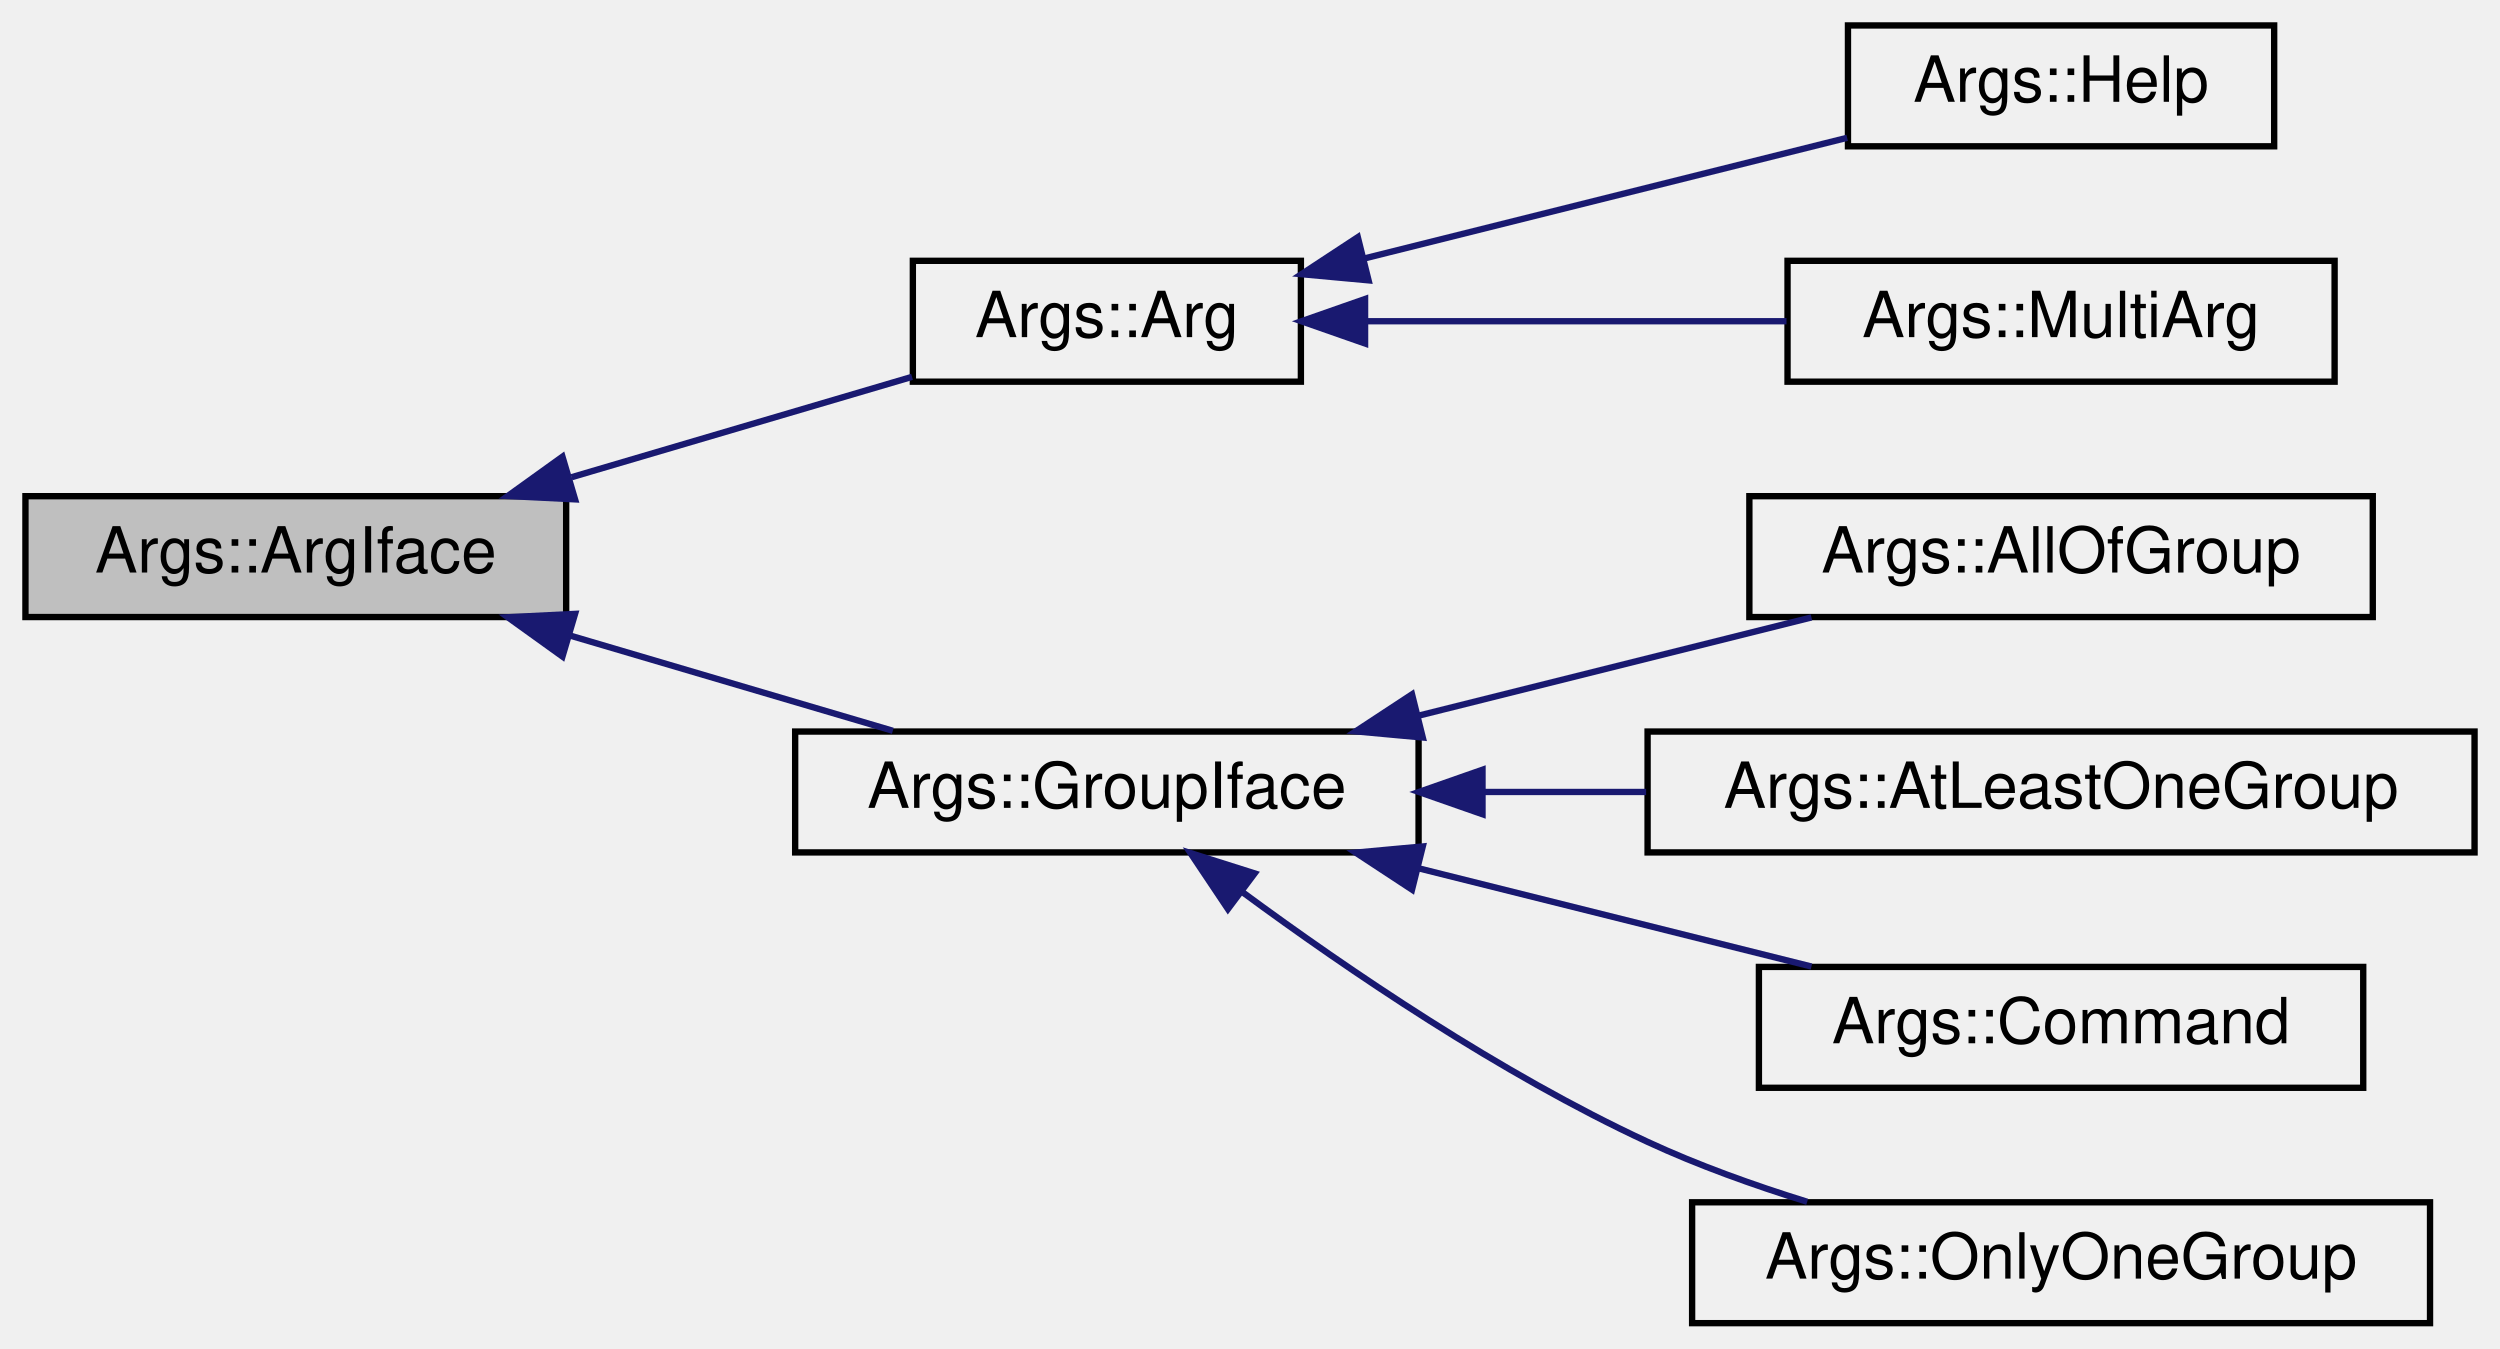
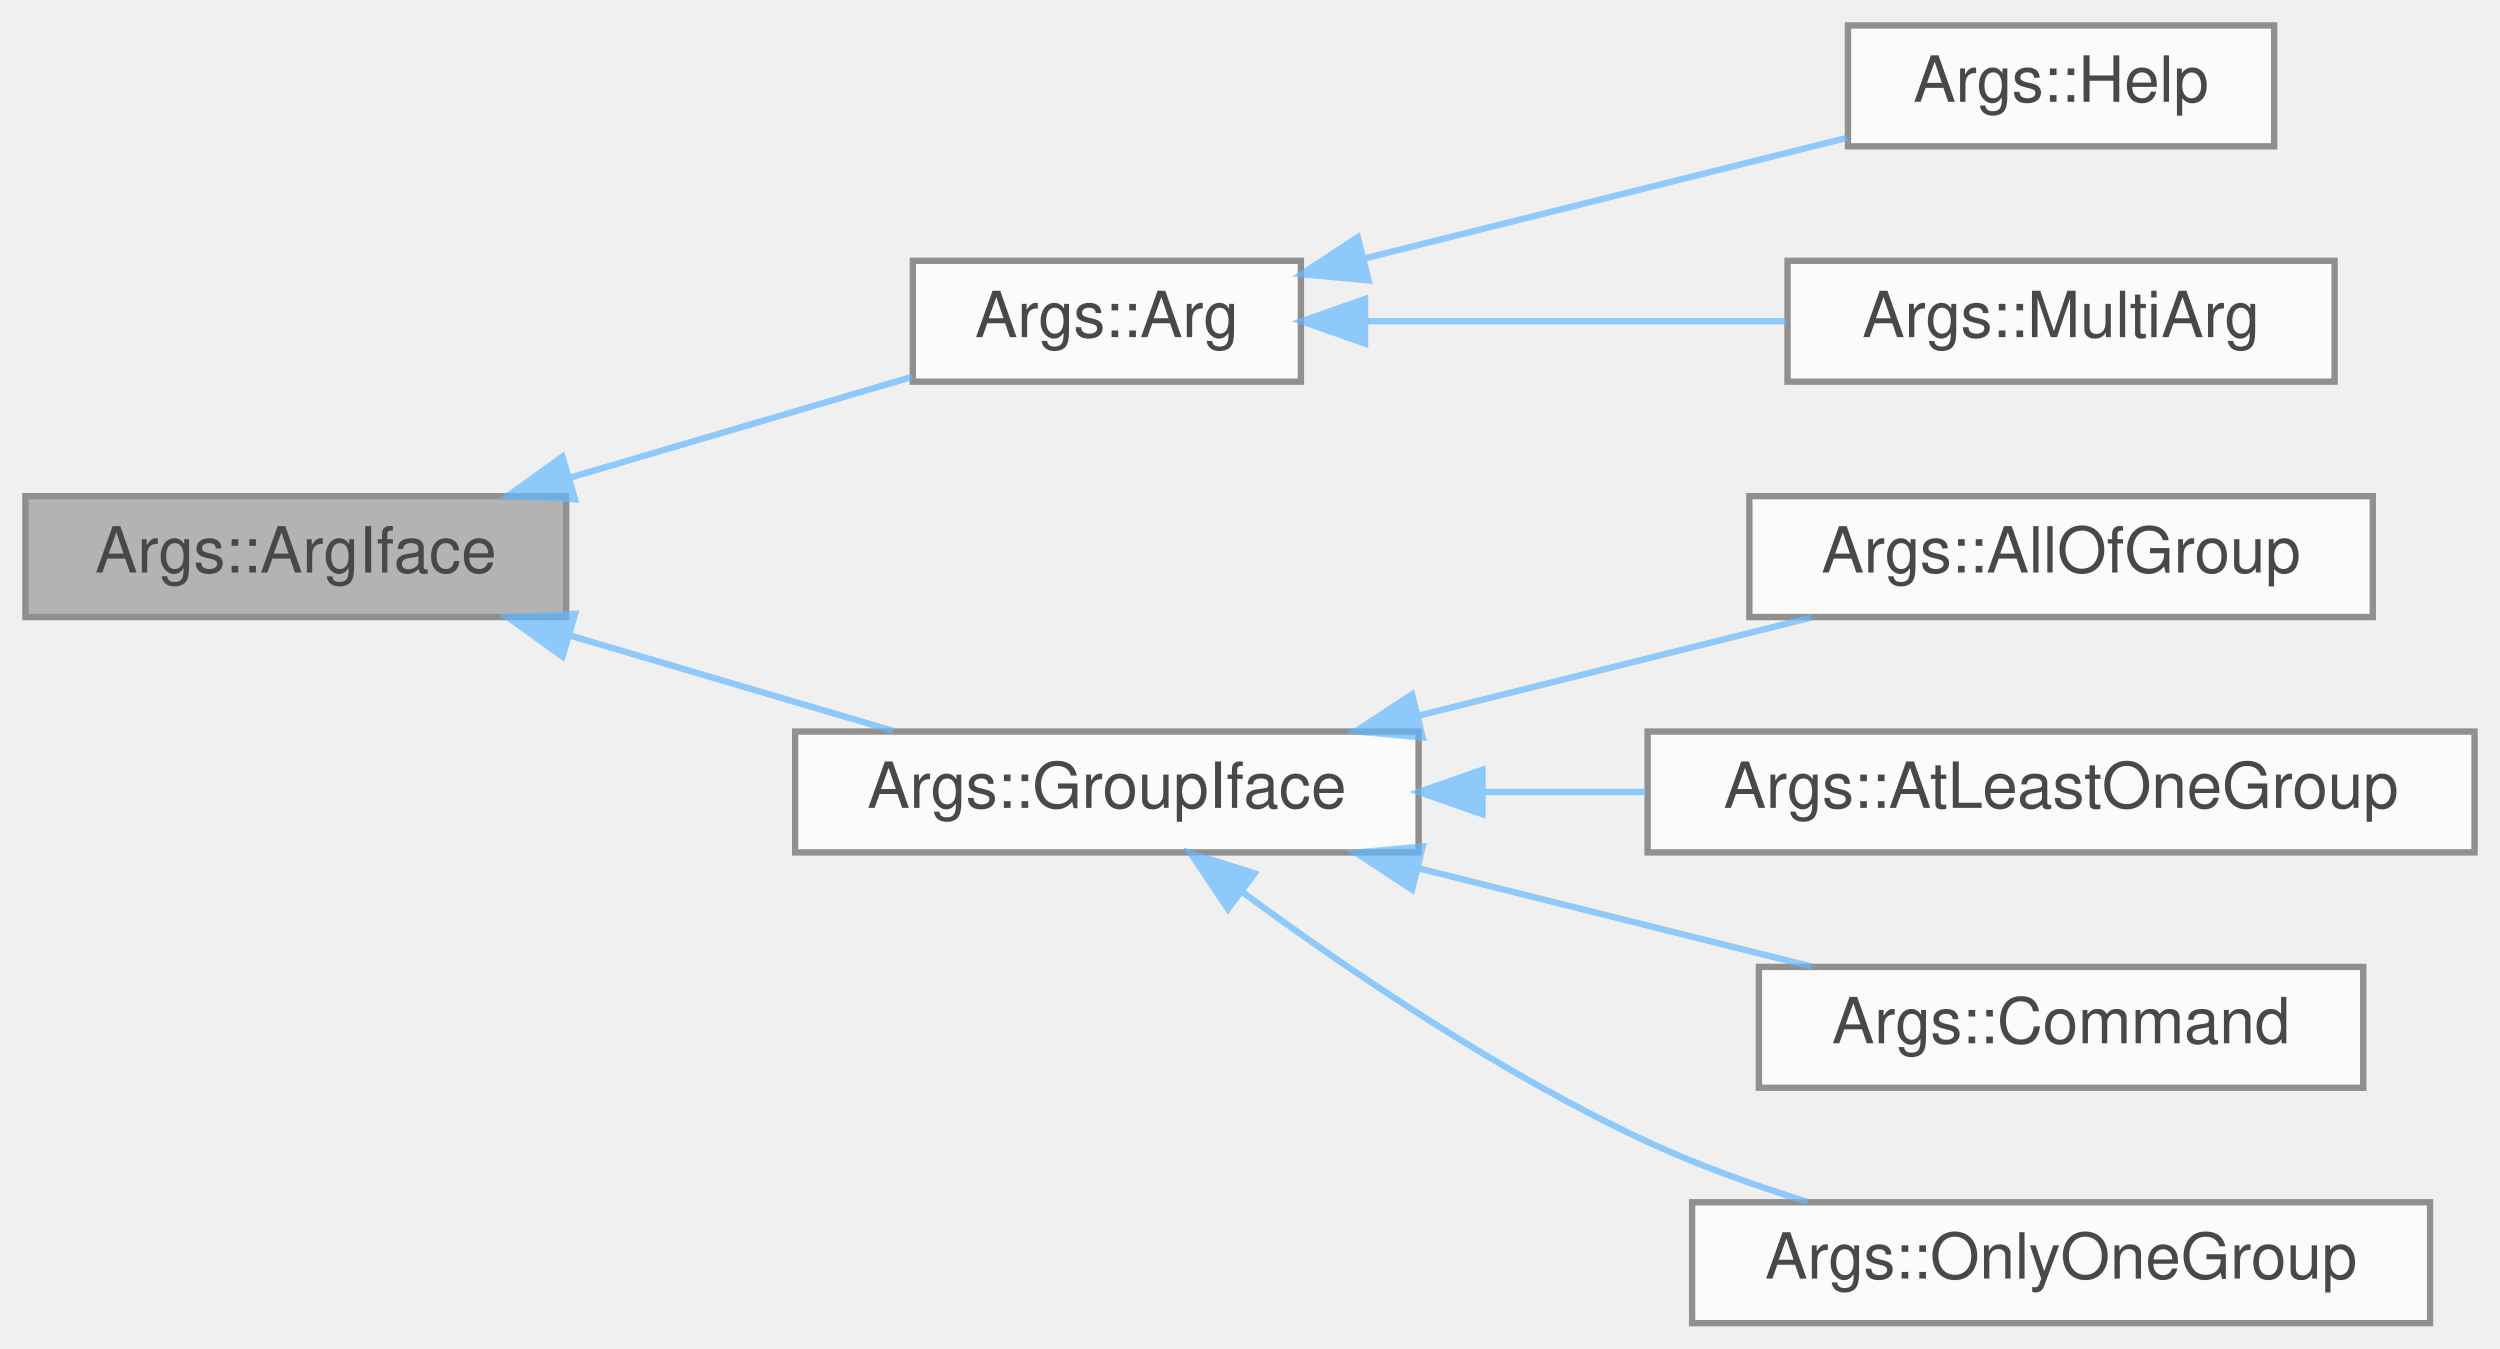
<svg xmlns="http://www.w3.org/2000/svg" xmlns:xlink="http://www.w3.org/1999/xlink" width="393pt" height="212pt" viewBox="0.00 0.00 393.00 212.00">
-   <g id="graph0" class="graph" transform="scale(1 1) rotate(0) translate(4 208)">
-     <g id="node1" class="node">
-       <g id="a_node1">
-         <a xlink:title="Interface for arguments.">
-           <polygon fill="#bfbfbf" stroke="black" points="85,-130 0,-130 0,-111 85,-111 85,-130" />
-           <text text-anchor="middle" x="42.5" y="-118" font-family="Helvetica,sans-Serif" font-size="10.00">Args::ArgIface</text>
-         </a>
+   <svg id="main" version="1.1" xml:space="preserve">
+     <style type="text/css">
+ .node, .edge {opacity: 0.7;}
+ .node.selected, .edge.selected {opacity: 1;}
+ .edge:hover path { stroke: red; }
+ .edge:hover polygon { stroke: red; fill: red; }
+ </style>
+     <svg id="graph" class="graph">
+       <g id="graph0" class="graph" transform="scale(1 1) rotate(0) translate(4 208)">
+         <g id="Node000001" class="node">
+           <g id="a_Node000001">
+             <a xlink:title="Interface for arguments.">
+               <polygon fill="#999999" stroke="#666666" points="85,-130 0,-130 0,-111 85,-111 85,-130" />
+               <text text-anchor="middle" x="42.5" y="-118" font-family="Helvetica,sans-Serif" font-size="10.00">Args::ArgIface</text>
+             </a>
+           </g>
+         </g>
+         <g id="Node000002" class="node">
+           <g id="a_Node000002">
+             <a xlink:href="class_args_1_1_arg.html" target="_top" xlink:title="Argument with one value that can be present only once in the command line.">
+               <polygon fill="white" stroke="#666666" points="200.5,-167 139.5,-167 139.5,-148 200.5,-148 200.5,-167" />
+               <text text-anchor="middle" x="170" y="-155" font-family="Helvetica,sans-Serif" font-size="10.00">Args::Arg</text>
+             </a>
+           </g>
+         </g>
+         <g id="edge1_Node000001_Node000002" class="edge">
+           <g id="a_edge1_Node000001_Node000002">
+             <a xlink:title=" ">
+               <path fill="none" stroke="#63b8ff" d="M85.84,-132.98C103.42,-138.17 123.4,-144.06 139.37,-148.76" />
+               <polygon fill="#63b8ff" stroke="#63b8ff" points="86.4,-129.5 75.82,-130.03 84.42,-136.21 86.4,-129.5" />
+             </a>
+           </g>
+         </g>
+         <g id="Node000005" class="node">
+           <g id="a_Node000005">
+             <a xlink:href="class_args_1_1_group_iface.html" target="_top" xlink:title="Interface for the groups.">
+               <polygon fill="white" stroke="#666666" points="219,-93 121,-93 121,-74 219,-74 219,-93" />
+               <text text-anchor="middle" x="170" y="-81" font-family="Helvetica,sans-Serif" font-size="10.00">Args::GroupIface</text>
+             </a>
+           </g>
+         </g>
+         <g id="edge4_Node000001_Node000005" class="edge">
+           <g id="a_edge4_Node000001_Node000005">
+             <a xlink:title=" ">
+               <path fill="none" stroke="#63b8ff" d="M85.78,-108.04C102.28,-103.17 120.91,-97.68 136.35,-93.12" />
+               <polygon fill="#63b8ff" stroke="#63b8ff" points="84.42,-104.79 75.82,-110.97 86.4,-111.5 84.42,-104.79" />
+             </a>
+           </g>
+         </g>
+         <g id="Node000003" class="node">
+           <g id="a_Node000003">
+             <a xlink:href="class_args_1_1_help.html" target="_top" xlink:title="Help argument.">
+               <polygon fill="white" stroke="#666666" points="353.5,-204 286.5,-204 286.5,-185 353.5,-185 353.5,-204" />
+               <text text-anchor="middle" x="320" y="-192" font-family="Helvetica,sans-Serif" font-size="10.00">Args::Help</text>
+             </a>
+           </g>
+         </g>
+         <g id="edge2_Node000002_Node000003" class="edge">
+           <g id="a_edge2_Node000002_Node000003">
+             <a xlink:title=" ">
+               <path fill="none" stroke="#63b8ff" d="M210.35,-167.34C234.08,-173.27 263.96,-180.74 286.37,-186.34" />
+               <polygon fill="#63b8ff" stroke="#63b8ff" points="211.14,-163.93 200.59,-164.9 209.45,-170.72 211.14,-163.93" />
+             </a>
+           </g>
+         </g>
+         <g id="Node000004" class="node">
+           <g id="a_Node000004">
+             <a xlink:href="class_args_1_1_multi_arg.html" target="_top" xlink:title="MultiArg is a class that presents argument in the command line taht can be presented more than once o...">
+               <polygon fill="white" stroke="#666666" points="363,-167 277,-167 277,-148 363,-148 363,-167" />
+               <text text-anchor="middle" x="320" y="-155" font-family="Helvetica,sans-Serif" font-size="10.00">Args::MultiArg</text>
+             </a>
+           </g>
+         </g>
+         <g id="edge3_Node000002_Node000004" class="edge">
+           <g id="a_edge3_Node000002_Node000004">
+             <a xlink:title=" ">
+               <path fill="none" stroke="#63b8ff" d="M210.82,-157.5C231.24,-157.5 256.1,-157.5 276.84,-157.5" />
+               <polygon fill="#63b8ff" stroke="#63b8ff" points="210.59,-154 200.59,-157.5 210.59,-161 210.59,-154" />
+             </a>
+           </g>
+         </g>
+         <g id="Node000006" class="node">
+           <g id="a_Node000006">
+             <a xlink:href="class_args_1_1_all_of_group.html" target="_top" xlink:title="Group of args where all arguments should be defined.">
+               <polygon fill="white" stroke="#666666" points="369,-130 271,-130 271,-111 369,-111 369,-130" />
+               <text text-anchor="middle" x="320" y="-118" font-family="Helvetica,sans-Serif" font-size="10.00">Args::AllOfGroup</text>
+             </a>
+           </g>
+         </g>
+         <g id="edge5_Node000005_Node000006" class="edge">
+           <g id="a_edge5_Node000005_Node000006">
+             <a xlink:title=" ">
+               <path fill="none" stroke="#63b8ff" d="M218.97,-95.49C238.99,-100.5 261.91,-106.23 280.76,-110.94" />
+               <polygon fill="#63b8ff" stroke="#63b8ff" points="219.66,-92.06 209.11,-93.03 217.97,-98.85 219.66,-92.06" />
+             </a>
+           </g>
+         </g>
+         <g id="Node000007" class="node">
+           <g id="a_Node000007">
+             <a xlink:href="class_args_1_1_at_least_one_group.html" target="_top" xlink:title="Group of args where at least one argument should be defined.">
+               <polygon fill="white" stroke="#666666" points="385,-93 255,-93 255,-74 385,-74 385,-93" />
+               <text text-anchor="middle" x="320" y="-81" font-family="Helvetica,sans-Serif" font-size="10.00">Args::AtLeastOneGroup</text>
+             </a>
+           </g>
+         </g>
+         <g id="edge6_Node000005_Node000007" class="edge">
+           <g id="a_edge6_Node000005_Node000007">
+             <a xlink:title=" ">
+               <path fill="none" stroke="#63b8ff" d="M229.14,-83.5C237.55,-83.5 246.25,-83.5 254.77,-83.5" />
+               <polygon fill="#63b8ff" stroke="#63b8ff" points="229.05,-80 219.05,-83.5 229.05,-87 229.05,-80" />
+             </a>
+           </g>
+         </g>
+         <g id="Node000008" class="node">
+           <g id="a_Node000008">
+             <a xlink:href="class_args_1_1_command.html" target="_top" xlink:title="Command in the command line interface.">
+               <polygon fill="white" stroke="#666666" points="367.5,-56 272.5,-56 272.5,-37 367.5,-37 367.5,-56" />
+               <text text-anchor="middle" x="320" y="-44" font-family="Helvetica,sans-Serif" font-size="10.00">Args::Command</text>
+             </a>
+           </g>
+         </g>
+         <g id="edge7_Node000005_Node000008" class="edge">
+           <g id="a_edge7_Node000005_Node000008">
+             <a xlink:title=" ">
+               <path fill="none" stroke="#63b8ff" d="M218.97,-71.51C238.99,-66.5 261.91,-60.77 280.76,-56.06" />
+               <polygon fill="#63b8ff" stroke="#63b8ff" points="217.97,-68.15 209.11,-73.97 219.66,-74.94 217.97,-68.15" />
+             </a>
+           </g>
+         </g>
+         <g id="Node000009" class="node">
+           <g id="a_Node000009">
+             <a xlink:href="class_args_1_1_only_one_group.html" target="_top" xlink:title="Group of args where only one argument can be defined.">
+               <polygon fill="white" stroke="#666666" points="378,-19 262,-19 262,0 378,0 378,-19" />
+               <text text-anchor="middle" x="320" y="-7" font-family="Helvetica,sans-Serif" font-size="10.00">Args::OnlyOneGroup</text>
+             </a>
+           </g>
+         </g>
+         <g id="edge8_Node000005_Node000009" class="edge">
+           <g id="a_edge8_Node000005_Node000009">
+             <a xlink:title=" ">
+               <path fill="none" stroke="#63b8ff" d="M191.42,-67.68C207.85,-55.58 231.92,-39.2 255,-28.5 262.89,-24.84 271.64,-21.7 280.09,-19.08" />
+               <polygon fill="#63b8ff" stroke="#63b8ff" points="189.03,-65.1 183.14,-73.9 193.23,-70.7 189.03,-65.1" />
+             </a>
+           </g>
+         </g>
      </g>
-     </g>
-     <g id="node2" class="node">
-       <g id="a_node2">
-         <a xlink:href="class_args_1_1_arg.html" target="_top" xlink:title="Argument with one value that can be present only once in the command line.">
-           <polygon fill="none" stroke="black" points="200.5,-167 139.5,-167 139.5,-148 200.5,-148 200.5,-167" />
-           <text text-anchor="middle" x="170" y="-155" font-family="Helvetica,sans-Serif" font-size="10.00">Args::Arg</text>
-         </a>
-       </g>
-     </g>
-     <g id="edge1" class="edge">
-       <path fill="none" stroke="midnightblue" d="M85.84,-132.98C103.42,-138.17 123.4,-144.06 139.37,-148.76" />
-       <polygon fill="midnightblue" stroke="midnightblue" points="86.4,-129.5 75.82,-130.03 84.42,-136.21 86.4,-129.5" />
-     </g>
-     <g id="node5" class="node">
-       <g id="a_node5">
-         <a xlink:href="class_args_1_1_group_iface.html" target="_top" xlink:title="Interface for the groups.">
-           <polygon fill="none" stroke="black" points="219,-93 121,-93 121,-74 219,-74 219,-93" />
-           <text text-anchor="middle" x="170" y="-81" font-family="Helvetica,sans-Serif" font-size="10.00">Args::GroupIface</text>
-         </a>
-       </g>
-     </g>
-     <g id="edge4" class="edge">
-       <path fill="none" stroke="midnightblue" d="M85.78,-108.04C102.28,-103.17 120.91,-97.68 136.35,-93.12" />
-       <polygon fill="midnightblue" stroke="midnightblue" points="84.42,-104.79 75.82,-110.97 86.4,-111.5 84.42,-104.79" />
-     </g>
-     <g id="node3" class="node">
-       <g id="a_node3">
-         <a xlink:href="class_args_1_1_help.html" target="_top" xlink:title="Help argument.">
-           <polygon fill="none" stroke="black" points="353.5,-204 286.5,-204 286.5,-185 353.5,-185 353.5,-204" />
-           <text text-anchor="middle" x="320" y="-192" font-family="Helvetica,sans-Serif" font-size="10.00">Args::Help</text>
-         </a>
-       </g>
-     </g>
-     <g id="edge2" class="edge">
-       <path fill="none" stroke="midnightblue" d="M210.35,-167.34C234.08,-173.27 263.96,-180.74 286.37,-186.34" />
-       <polygon fill="midnightblue" stroke="midnightblue" points="211.14,-163.93 200.59,-164.9 209.45,-170.72 211.14,-163.93" />
-     </g>
-     <g id="node4" class="node">
-       <g id="a_node4">
-         <a xlink:href="class_args_1_1_multi_arg.html" target="_top" xlink:title="MultiArg is a class that presents argument in the command line taht can be presented more than once o...">
-           <polygon fill="none" stroke="black" points="363,-167 277,-167 277,-148 363,-148 363,-167" />
-           <text text-anchor="middle" x="320" y="-155" font-family="Helvetica,sans-Serif" font-size="10.00">Args::MultiArg</text>
-         </a>
-       </g>
-     </g>
-     <g id="edge3" class="edge">
-       <path fill="none" stroke="midnightblue" d="M210.82,-157.5C231.24,-157.5 256.1,-157.5 276.84,-157.5" />
-       <polygon fill="midnightblue" stroke="midnightblue" points="210.59,-154 200.59,-157.5 210.59,-161 210.59,-154" />
-     </g>
-     <g id="node6" class="node">
-       <g id="a_node6">
-         <a xlink:href="class_args_1_1_all_of_group.html" target="_top" xlink:title="Group of args where all arguments should be defined.">
-           <polygon fill="none" stroke="black" points="369,-130 271,-130 271,-111 369,-111 369,-130" />
-           <text text-anchor="middle" x="320" y="-118" font-family="Helvetica,sans-Serif" font-size="10.00">Args::AllOfGroup</text>
-         </a>
-       </g>
-     </g>
-     <g id="edge5" class="edge">
-       <path fill="none" stroke="midnightblue" d="M218.97,-95.49C238.99,-100.5 261.91,-106.23 280.76,-110.94" />
-       <polygon fill="midnightblue" stroke="midnightblue" points="219.66,-92.06 209.11,-93.03 217.97,-98.85 219.66,-92.06" />
-     </g>
-     <g id="node7" class="node">
-       <g id="a_node7">
-         <a xlink:href="class_args_1_1_at_least_one_group.html" target="_top" xlink:title="Group of args where at least one argument should be defined.">
-           <polygon fill="none" stroke="black" points="385,-93 255,-93 255,-74 385,-74 385,-93" />
-           <text text-anchor="middle" x="320" y="-81" font-family="Helvetica,sans-Serif" font-size="10.00">Args::AtLeastOneGroup</text>
-         </a>
-       </g>
-     </g>
-     <g id="edge6" class="edge">
-       <path fill="none" stroke="midnightblue" d="M229.14,-83.5C237.55,-83.5 246.25,-83.5 254.77,-83.5" />
-       <polygon fill="midnightblue" stroke="midnightblue" points="229.05,-80 219.05,-83.5 229.05,-87 229.05,-80" />
-     </g>
-     <g id="node8" class="node">
-       <g id="a_node8">
-         <a xlink:href="class_args_1_1_command.html" target="_top" xlink:title="Command in the command line interface.">
-           <polygon fill="none" stroke="black" points="367.5,-56 272.5,-56 272.5,-37 367.5,-37 367.5,-56" />
-           <text text-anchor="middle" x="320" y="-44" font-family="Helvetica,sans-Serif" font-size="10.00">Args::Command</text>
-         </a>
-       </g>
-     </g>
-     <g id="edge7" class="edge">
-       <path fill="none" stroke="midnightblue" d="M218.97,-71.51C238.99,-66.5 261.91,-60.77 280.76,-56.06" />
-       <polygon fill="midnightblue" stroke="midnightblue" points="217.97,-68.15 209.11,-73.97 219.66,-74.94 217.97,-68.15" />
-     </g>
-     <g id="node9" class="node">
-       <g id="a_node9">
-         <a xlink:href="class_args_1_1_only_one_group.html" target="_top" xlink:title="Group of args where only one argument can be defined.">
-           <polygon fill="none" stroke="black" points="378,-19 262,-19 262,0 378,0 378,-19" />
-           <text text-anchor="middle" x="320" y="-7" font-family="Helvetica,sans-Serif" font-size="10.00">Args::OnlyOneGroup</text>
-         </a>
-       </g>
-     </g>
-     <g id="edge8" class="edge">
-       <path fill="none" stroke="midnightblue" d="M191.42,-67.68C207.85,-55.58 231.92,-39.2 255,-28.5 262.89,-24.84 271.64,-21.7 280.09,-19.08" />
-       <polygon fill="midnightblue" stroke="midnightblue" points="189.03,-65.1 183.14,-73.9 193.23,-70.7 189.03,-65.1" />
-     </g>
-   </g>
+     </svg>
+   </svg>
+   <style type="text/css">
+ 
+ [data-mouse-over-selected='false'] { opacity: 0.7; }
+ [data-mouse-over-selected='true']  { opacity: 1.0; }
+ 
+ </style>
</svg>
